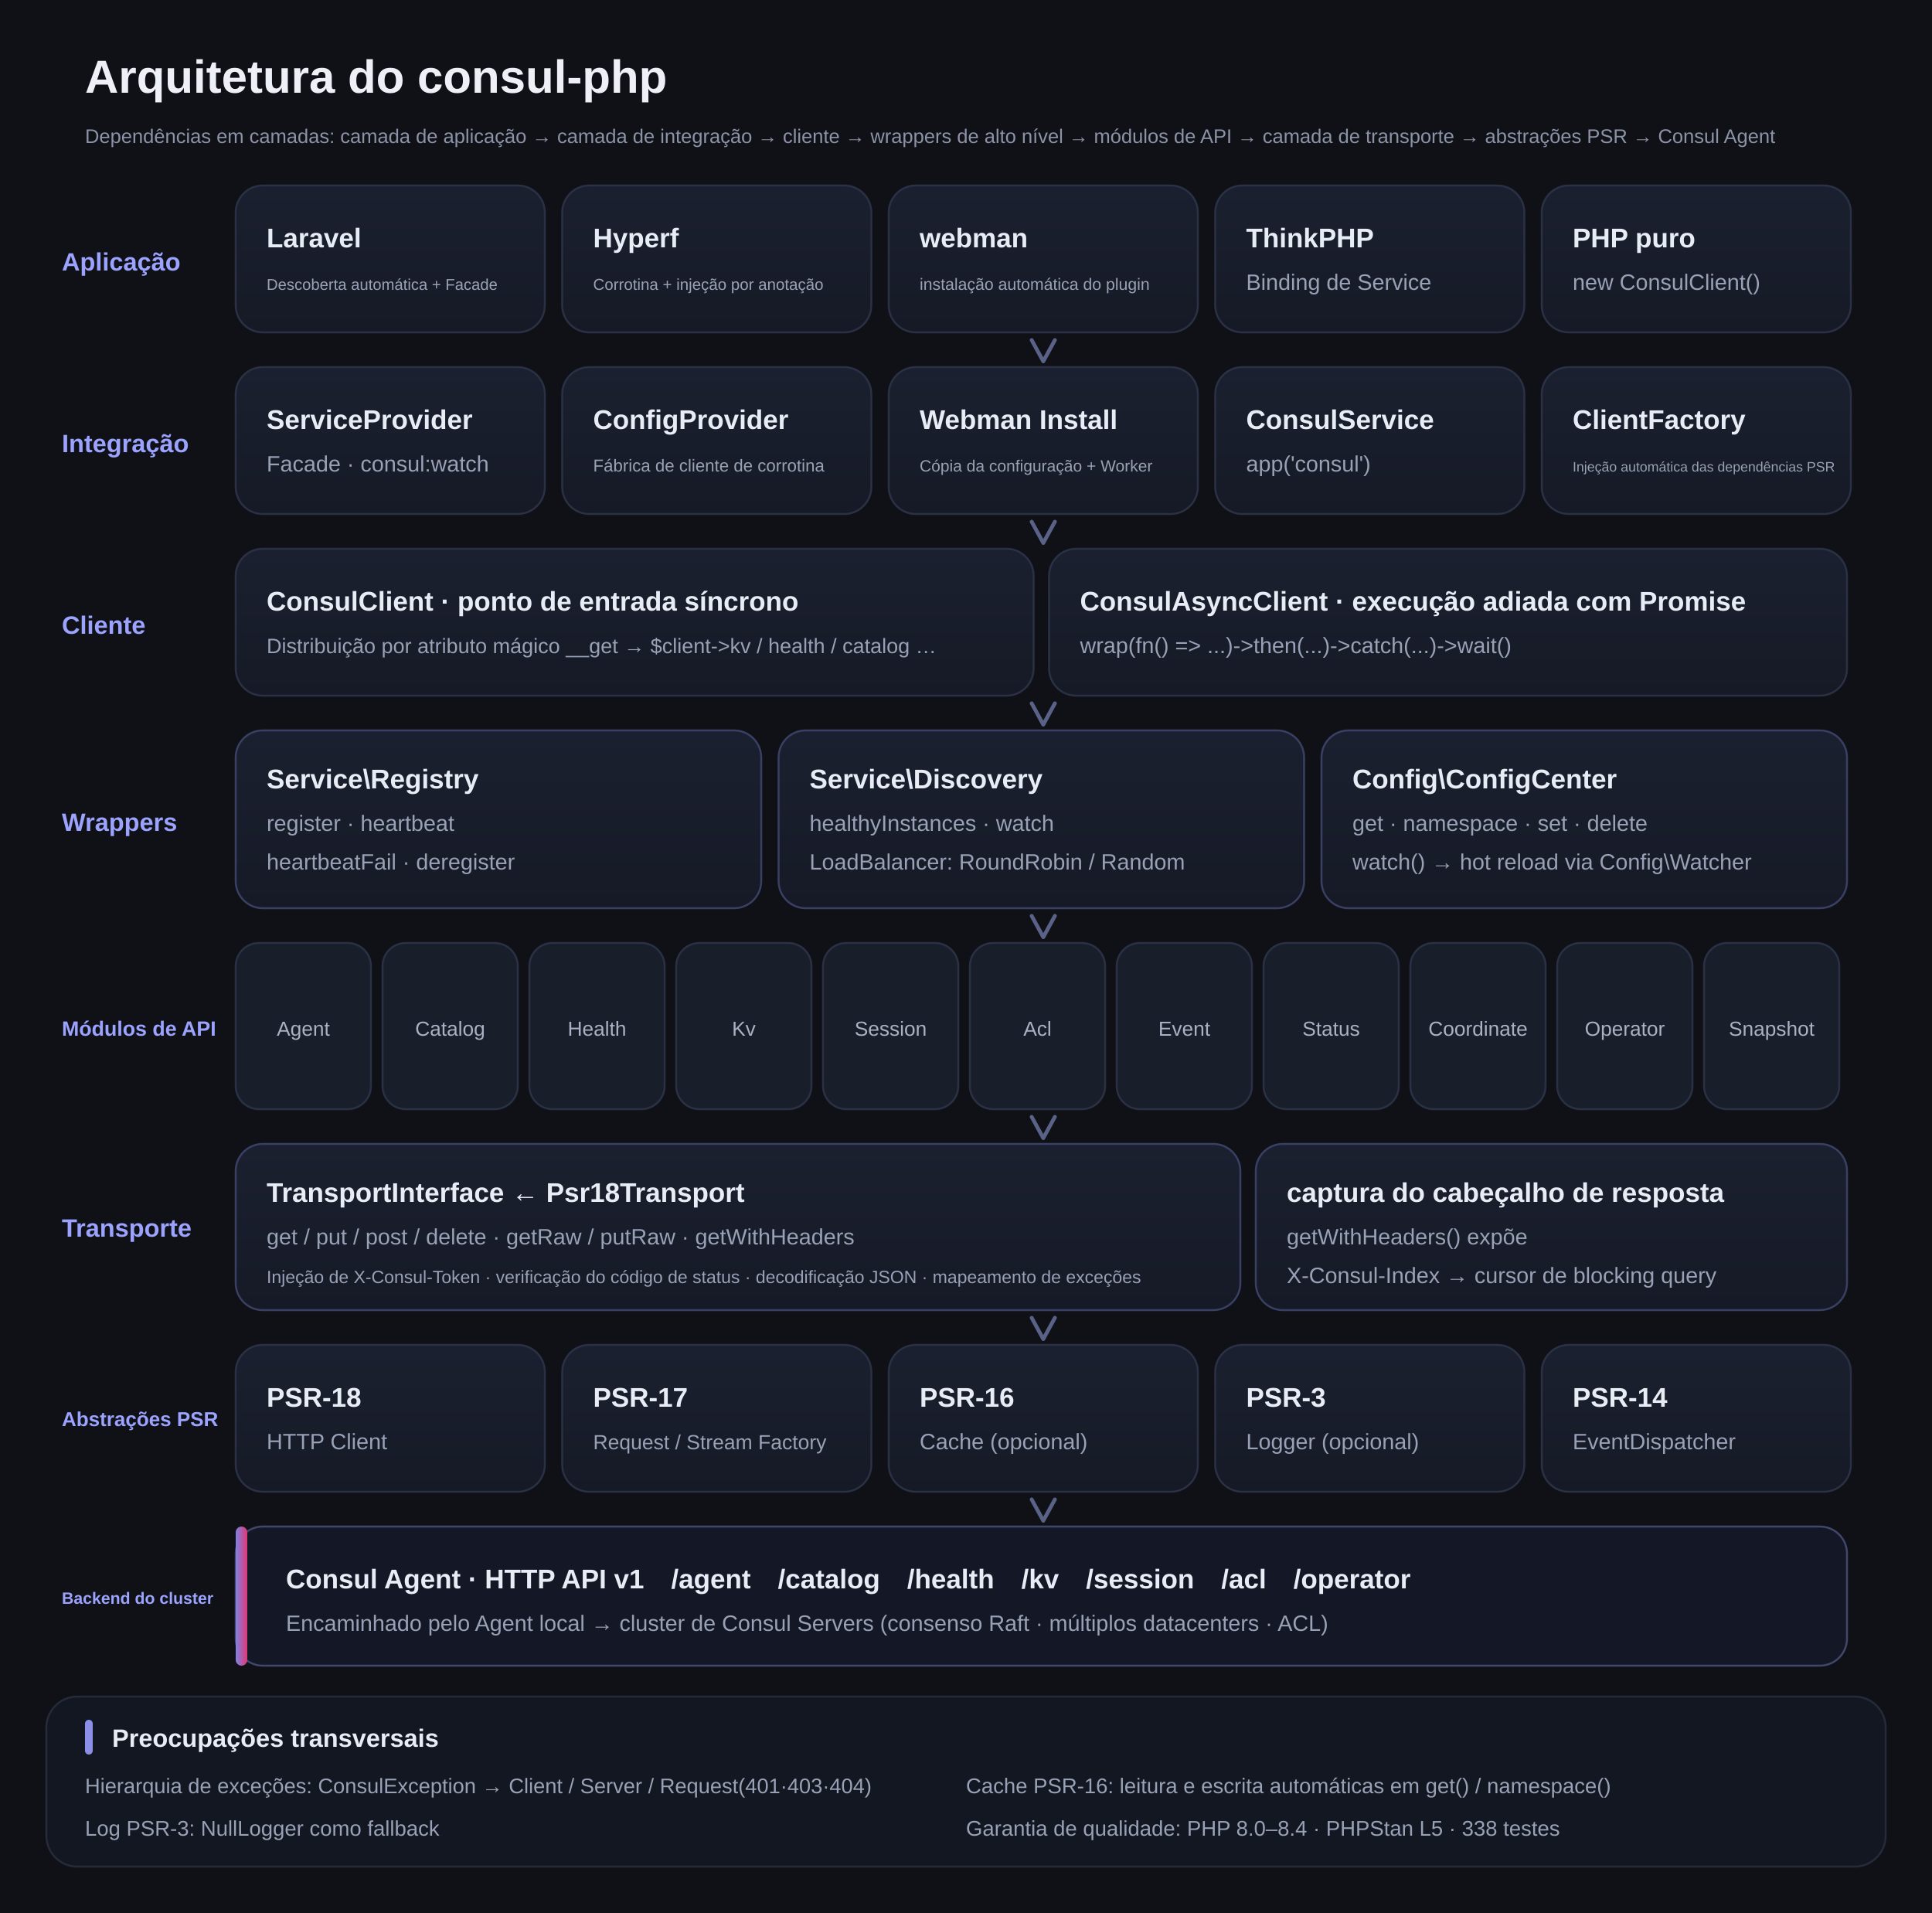
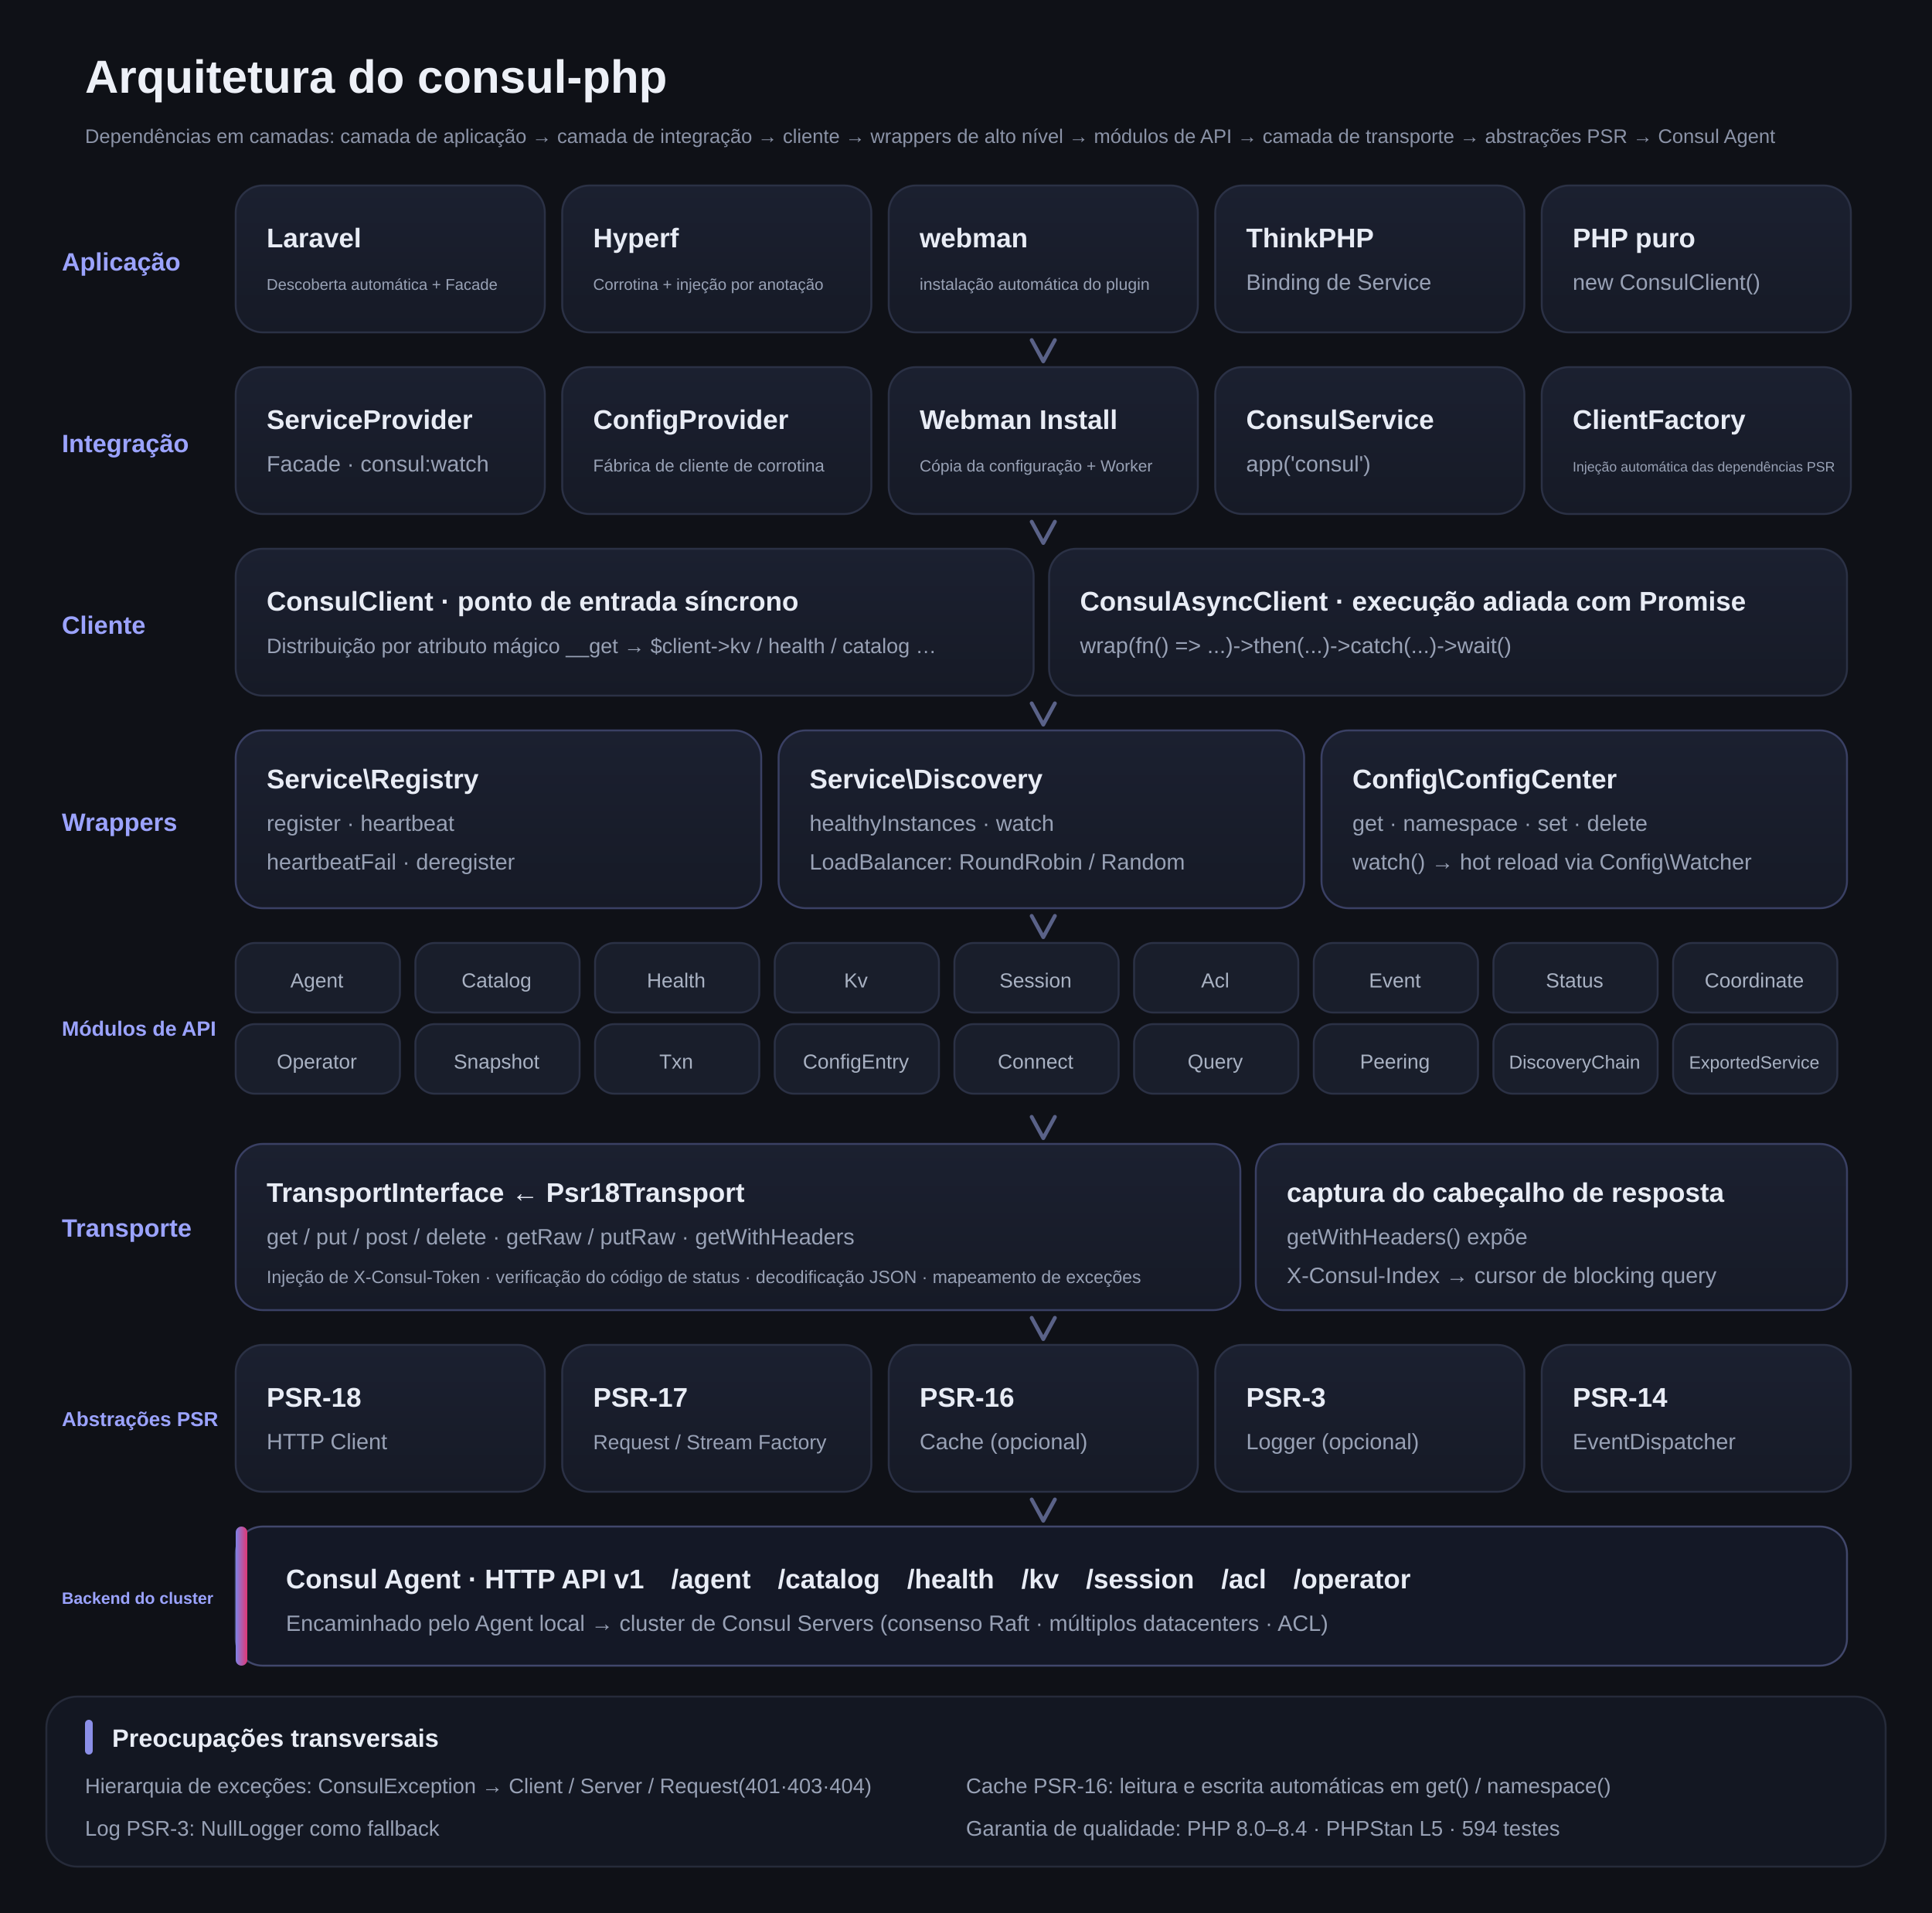
<svg xmlns="http://www.w3.org/2000/svg" width="1000" height="990" viewBox="0 0 1000 990" role="img" aria-label="Diagrama de arquitetura do consul-php">
  <style>
    .t { font-family: -apple-system, BlinkMacSystemFont, "Segoe UI", "Helvetica Neue", Arial, "DejaVu Sans", "Noto Sans SC", "PingFang SC", "Microsoft YaHei", sans-serif; }
    .h1 { font-size: 24px; font-weight: 700; fill: #EDF0F7; }
    .sub { font-size: 13px; fill: #8B93A7; }
    .gutter { font-size: 13px; font-weight: 600; fill: #9BA3FF; }
    .ct { font-size: 14px; font-weight: 600; fill: #E8ECF5; }
    .cs { font-size: 11.5px; fill: #98A1B5; }
    .mini { font-size: 10.5px; fill: #A9B2C3; }
    .band { font-size: 13px; font-weight: 600; fill: #E8ECF5; }
    .bands { font-size: 11px; fill: #98A1B5; }
  </style>
  <defs>
    <linearGradient id="card" x1="0" y1="0" x2="0" y2="1">
      <stop offset="0" stop-color="#1B2030" />
      <stop offset="1" stop-color="#161A26" />
    </linearGradient>
    <linearGradient id="accent" x1="0" y1="0" x2="1" y2="0">
      <stop offset="0" stop-color="#7E83E6" />
      <stop offset="1" stop-color="#E03875" />
    </linearGradient>
  </defs>
  <rect width="1000" height="990" fill="#0F1117" />
  <g class="t">
    <text class="h1" x="44" y="48">Arquitetura do consul-php</text>
    <text class="sub" x="44" y="74" style="font-size:10.2px">Dependências em camadas: camada de aplicação → camada de integração → cliente → wrappers de alto nível → módulos de API → camada de transporte → abstrações PSR → Consul Agent</text>
    <text class="gutter" x="32" y="140">Aplicação</text>
    <rect x="122" y="96" width="160" height="76" rx="14" fill="url(#card)" stroke="#2B3145" />
    <text class="ct" x="138" y="128">Laravel</text>
    <text class="cs" x="138" y="150" style="font-size:8.1px">Descoberta automática + Facade</text>
    <rect x="291" y="96" width="160" height="76" rx="14" fill="url(#card)" stroke="#2B3145" />
    <text class="ct" x="307" y="128">Hyperf</text>
    <text class="cs" x="307" y="150" style="font-size:8.2px">Corrotina + injeção por anotação</text>
    <rect x="460" y="96" width="160" height="76" rx="14" fill="url(#card)" stroke="#2B3145" />
    <text class="ct" x="476" y="128">webman</text>
    <text class="cs" x="476" y="150" style="font-size:8.5px">instalação automática do plugin</text>
    <rect x="629" y="96" width="160" height="76" rx="14" fill="url(#card)" stroke="#2B3145" />
    <text class="ct" x="645" y="128">ThinkPHP</text>
    <text class="cs" x="645" y="150">Binding de Service</text>
    <rect x="798" y="96" width="160" height="76" rx="14" fill="url(#card)" stroke="#2B3145" />
    <text class="ct" x="814" y="128">PHP puro</text>
    <text class="cs" x="814" y="150">new ConsulClient()</text>
    <path d="M534 176 L540 187 L546 176" fill="none" stroke="#5A6288" stroke-width="2" stroke-linecap="round" stroke-linejoin="round" />
    <text class="gutter" x="32" y="234">Integração</text>
    <rect x="122" y="190" width="160" height="76" rx="14" fill="url(#card)" stroke="#2B3145" />
    <text class="ct" x="138" y="222">ServiceProvider</text>
    <text class="cs" x="138" y="244">Facade · consul:watch</text>
    <rect x="291" y="190" width="160" height="76" rx="14" fill="url(#card)" stroke="#2B3145" />
    <text class="ct" x="307" y="222">ConfigProvider</text>
    <text class="cs" x="307" y="244" style="font-size:8.9px">Fábrica de cliente de corrotina</text>
    <rect x="460" y="190" width="160" height="76" rx="14" fill="url(#card)" stroke="#2B3145" />
    <text class="ct" x="476" y="222">Webman Install</text>
    <text class="cs" x="476" y="244" style="font-size:8.4px">Cópia da configuração + Worker</text>
    <rect x="629" y="190" width="160" height="76" rx="14" fill="url(#card)" stroke="#2B3145" />
    <text class="ct" x="645" y="222">ConsulService</text>
    <text class="cs" x="645" y="244">app('consul')</text>
    <rect x="798" y="190" width="160" height="76" rx="14" fill="url(#card)" stroke="#2B3145" />
    <text class="ct" x="814" y="222">ClientFactory</text>
    <text class="cs" x="814" y="244" style="font-size:7.1px">Injeção automática das dependências PSR</text>
    <path d="M534 270 L540 281 L546 270" fill="none" stroke="#5A6288" stroke-width="2" stroke-linecap="round" stroke-linejoin="round" />
    <text class="gutter" x="32" y="328">Cliente</text>
    <rect x="122" y="284" width="413" height="76" rx="14" fill="url(#card)" stroke="#2B3145" />
    <text class="ct" x="138" y="316">ConsulClient · ponto de entrada síncrono</text>
    <text class="cs" x="138" y="338" style="font-size:10.8px">Distribuição por atributo mágico __get → $client-&gt;kv / health / catalog …</text>
    <rect x="543" y="284" width="413" height="76" rx="14" fill="url(#card)" stroke="#2B3145" />
    <text class="ct" x="559" y="316">ConsulAsyncClient · execução adiada com Promise</text>
    <text class="cs" x="559" y="338">wrap(fn() =&gt; ...)-&gt;then(...)-&gt;catch(...)-&gt;wait()</text>
    <path d="M534 364 L540 375 L546 364" fill="none" stroke="#5A6288" stroke-width="2" stroke-linecap="round" stroke-linejoin="round" />
    <text class="gutter" x="32" y="430">Wrappers</text>
    <rect x="122" y="378" width="272" height="92" rx="14" fill="url(#card)" stroke="#3A4064" />
    <text class="ct" x="138" y="408">Service\Registry</text>
    <text class="cs" x="138" y="430">register · heartbeat</text>
    <text class="cs" x="138" y="450">heartbeatFail · deregister</text>
    <rect x="403" y="378" width="272" height="92" rx="14" fill="url(#card)" stroke="#3A4064" />
    <text class="ct" x="419" y="408">Service\Discovery</text>
    <text class="cs" x="419" y="430">healthyInstances · watch</text>
    <text class="cs" x="419" y="450">LoadBalancer: RoundRobin / Random</text>
    <rect x="684" y="378" width="272" height="92" rx="14" fill="url(#card)" stroke="#3A4064" />
    <text class="ct" x="700" y="408">Config\ConfigCenter</text>
    <text class="cs" x="700" y="430">get · namespace · set · delete</text>
    <text class="cs" x="700" y="450">watch() → hot reload via Config\Watcher</text>
    <path d="M534 474 L540 485 L546 474" fill="none" stroke="#5A6288" stroke-width="2" stroke-linecap="round" stroke-linejoin="round" />
    <text class="gutter" x="32" y="536" style="font-size:10.7px">Módulos de API</text>
-     <rect x="122" y="488" width="70" height="86" rx="12" fill="#191E2B" stroke="#2B3145" />
-     <text class="mini" x="157" y="536" text-anchor="middle">Agent</text>
-     <rect x="198" y="488" width="70" height="86" rx="12" fill="#191E2B" stroke="#2B3145" />
-     <text class="mini" x="233" y="536" text-anchor="middle">Catalog</text>
-     <rect x="274" y="488" width="70" height="86" rx="12" fill="#191E2B" stroke="#2B3145" />
-     <text class="mini" x="309" y="536" text-anchor="middle">Health</text>
-     <rect x="350" y="488" width="70" height="86" rx="12" fill="#191E2B" stroke="#2B3145" />
-     <text class="mini" x="385" y="536" text-anchor="middle">Kv</text>
-     <rect x="426" y="488" width="70" height="86" rx="12" fill="#191E2B" stroke="#2B3145" />
-     <text class="mini" x="461" y="536" text-anchor="middle">Session</text>
-     <rect x="502" y="488" width="70" height="86" rx="12" fill="#191E2B" stroke="#2B3145" />
-     <text class="mini" x="537" y="536" text-anchor="middle">Acl</text>
-     <rect x="578" y="488" width="70" height="86" rx="12" fill="#191E2B" stroke="#2B3145" />
-     <text class="mini" x="613" y="536" text-anchor="middle">Event</text>
-     <rect x="654" y="488" width="70" height="86" rx="12" fill="#191E2B" stroke="#2B3145" />
-     <text class="mini" x="689" y="536" text-anchor="middle">Status</text>
-     <rect x="730" y="488" width="70" height="86" rx="12" fill="#191E2B" stroke="#2B3145" />
-     <text class="mini" x="765" y="536" text-anchor="middle">Coordinate</text>
-     <rect x="806" y="488" width="70" height="86" rx="12" fill="#191E2B" stroke="#2B3145" />
-     <text class="mini" x="841" y="536" text-anchor="middle">Operator</text>
-     <rect x="882" y="488" width="70" height="86" rx="12" fill="#191E2B" stroke="#2B3145" />
-     <text class="mini" x="917" y="536" text-anchor="middle">Snapshot</text>
+     <rect x="122" y="488" width="85" height="36" rx="10" fill="#191E2B" stroke="#2B3145" />
+     <text class="mini" x="164" y="511" text-anchor="middle">Agent</text>
+     <rect x="215" y="488" width="85" height="36" rx="10" fill="#191E2B" stroke="#2B3145" />
+     <text class="mini" x="257" y="511" text-anchor="middle">Catalog</text>
+     <rect x="308" y="488" width="85" height="36" rx="10" fill="#191E2B" stroke="#2B3145" />
+     <text class="mini" x="350" y="511" text-anchor="middle">Health</text>
+     <rect x="401" y="488" width="85" height="36" rx="10" fill="#191E2B" stroke="#2B3145" />
+     <text class="mini" x="443" y="511" text-anchor="middle">Kv</text>
+     <rect x="494" y="488" width="85" height="36" rx="10" fill="#191E2B" stroke="#2B3145" />
+     <text class="mini" x="536" y="511" text-anchor="middle">Session</text>
+     <rect x="587" y="488" width="85" height="36" rx="10" fill="#191E2B" stroke="#2B3145" />
+     <text class="mini" x="629" y="511" text-anchor="middle">Acl</text>
+     <rect x="680" y="488" width="85" height="36" rx="10" fill="#191E2B" stroke="#2B3145" />
+     <text class="mini" x="722" y="511" text-anchor="middle">Event</text>
+     <rect x="773" y="488" width="85" height="36" rx="10" fill="#191E2B" stroke="#2B3145" />
+     <text class="mini" x="815" y="511" text-anchor="middle">Status</text>
+     <rect x="866" y="488" width="85" height="36" rx="10" fill="#191E2B" stroke="#2B3145" />
+     <text class="mini" x="908" y="511" text-anchor="middle">Coordinate</text>
+     <rect x="122" y="530" width="85" height="36" rx="10" fill="#191E2B" stroke="#2B3145" />
+     <text class="mini" x="164" y="553" text-anchor="middle">Operator</text>
+     <rect x="215" y="530" width="85" height="36" rx="10" fill="#191E2B" stroke="#2B3145" />
+     <text class="mini" x="257" y="553" text-anchor="middle">Snapshot</text>
+     <rect x="308" y="530" width="85" height="36" rx="10" fill="#191E2B" stroke="#2B3145" />
+     <text class="mini" x="350" y="553" text-anchor="middle">Txn</text>
+     <rect x="401" y="530" width="85" height="36" rx="10" fill="#191E2B" stroke="#2B3145" />
+     <text class="mini" x="443" y="553" text-anchor="middle">ConfigEntry</text>
+     <rect x="494" y="530" width="85" height="36" rx="10" fill="#191E2B" stroke="#2B3145" />
+     <text class="mini" x="536" y="553" text-anchor="middle">Connect</text>
+     <rect x="587" y="530" width="85" height="36" rx="10" fill="#191E2B" stroke="#2B3145" />
+     <text class="mini" x="629" y="553" text-anchor="middle">Query</text>
+     <rect x="680" y="530" width="85" height="36" rx="10" fill="#191E2B" stroke="#2B3145" />
+     <text class="mini" x="722" y="553" text-anchor="middle">Peering</text>
+     <rect x="773" y="530" width="85" height="36" rx="10" fill="#191E2B" stroke="#2B3145" />
+     <text class="mini" x="815" y="553" text-anchor="middle" style="font-size:9.7px">DiscoveryChain</text>
+     <rect x="866" y="530" width="85" height="36" rx="10" fill="#191E2B" stroke="#2B3145" />
+     <text class="mini" x="908" y="553" text-anchor="middle" style="font-size:9.2px">ExportedService</text>
    <path d="M534 578 L540 589 L546 578" fill="none" stroke="#5A6288" stroke-width="2" stroke-linecap="round" stroke-linejoin="round" />
    <text class="gutter" x="32" y="640">Transporte</text>
    <rect x="122" y="592" width="520" height="86" rx="14" fill="url(#card)" stroke="#3A4064" />
    <text class="ct" x="138" y="622">TransportInterface ← Psr18Transport</text>
    <text class="cs" x="138" y="644">get / put / post / delete · getRaw / putRaw · getWithHeaders</text>
    <text class="cs" x="138" y="664" style="font-size:9.2px">Injeção de X-Consul-Token · verificação do código de status · decodificação JSON · mapeamento de exceções</text>
    <rect x="650" y="592" width="306" height="86" rx="14" fill="url(#card)" stroke="#3A4064" />
    <text class="ct" x="666" y="622">captura do cabeçalho de resposta</text>
    <text class="cs" x="666" y="644">getWithHeaders() expõe</text>
    <text class="cs" x="666" y="664">X-Consul-Index → cursor de blocking query</text>
    <path d="M534 682 L540 693 L546 682" fill="none" stroke="#5A6288" stroke-width="2" stroke-linecap="round" stroke-linejoin="round" />
    <text class="gutter" x="32" y="738" style="font-size:10.4px">Abstrações PSR</text>
    <rect x="122" y="696" width="160" height="76" rx="14" fill="url(#card)" stroke="#2B3145" />
    <text class="ct" x="138" y="728">PSR-18</text>
    <text class="cs" x="138" y="750">HTTP Client</text>
    <rect x="291" y="696" width="160" height="76" rx="14" fill="url(#card)" stroke="#2B3145" />
    <text class="ct" x="307" y="728">PSR-17</text>
    <text class="cs" x="307" y="750" style="font-size:10.6px">Request / Stream Factory</text>
    <rect x="460" y="696" width="160" height="76" rx="14" fill="url(#card)" stroke="#2B3145" />
    <text class="ct" x="476" y="728">PSR-16</text>
    <text class="cs" x="476" y="750">Cache (opcional)</text>
    <rect x="629" y="696" width="160" height="76" rx="14" fill="url(#card)" stroke="#2B3145" />
    <text class="ct" x="645" y="728">PSR-3</text>
    <text class="cs" x="645" y="750">Logger (opcional)</text>
    <rect x="798" y="696" width="160" height="76" rx="14" fill="url(#card)" stroke="#2B3145" />
    <text class="ct" x="814" y="728">PSR-14</text>
    <text class="cs" x="814" y="750">EventDispatcher</text>
    <path d="M534 776 L540 787 L546 776" fill="none" stroke="#5A6288" stroke-width="2" stroke-linecap="round" stroke-linejoin="round" />
    <text class="gutter" x="32" y="830" style="font-size:8.5px">Backend do cluster</text>
    <rect x="122" y="790" width="834" height="72" rx="14" fill="#141826" stroke="#41476B" />
    <rect x="122" y="790" width="6" height="72" rx="3" fill="url(#accent)" />
    <text class="ct" x="148" y="822">Consul Agent · HTTP API v1　/agent　/catalog　/health　/kv　/session　/acl　/operator</text>
    <text class="cs" x="148" y="844">Encaminhado pelo Agent local → cluster de Consul Servers (consenso Raft · múltiplos datacenters · ACL)</text>
    <rect x="24" y="878" width="952" height="88" rx="16" fill="#131722" stroke="#262B3A" />
    <rect x="44" y="890" width="4" height="18" rx="2" fill="#8B8FE8" />
    <text class="band" x="58" y="904">Preocupações transversais</text>
    <text class="bands" x="44" y="928" style="font-size:10.9px">Hierarquia de exceções: ConsulException → Client / Server / Request(401·403·404)</text>
    <text class="bands" x="500" y="928">Cache PSR-16: leitura e escrita automáticas em get() / namespace()</text>
    <text class="bands" x="44" y="950">Log PSR-3: NullLogger como fallback</text>
-     <text class="bands" x="500" y="950">Garantia de qualidade: PHP 8.0–8.4 · PHPStan L5 · 338 testes</text>
+     <text class="bands" x="500" y="950">Garantia de qualidade: PHP 8.0–8.4 · PHPStan L5 · 594 testes</text>
  </g>
</svg>
